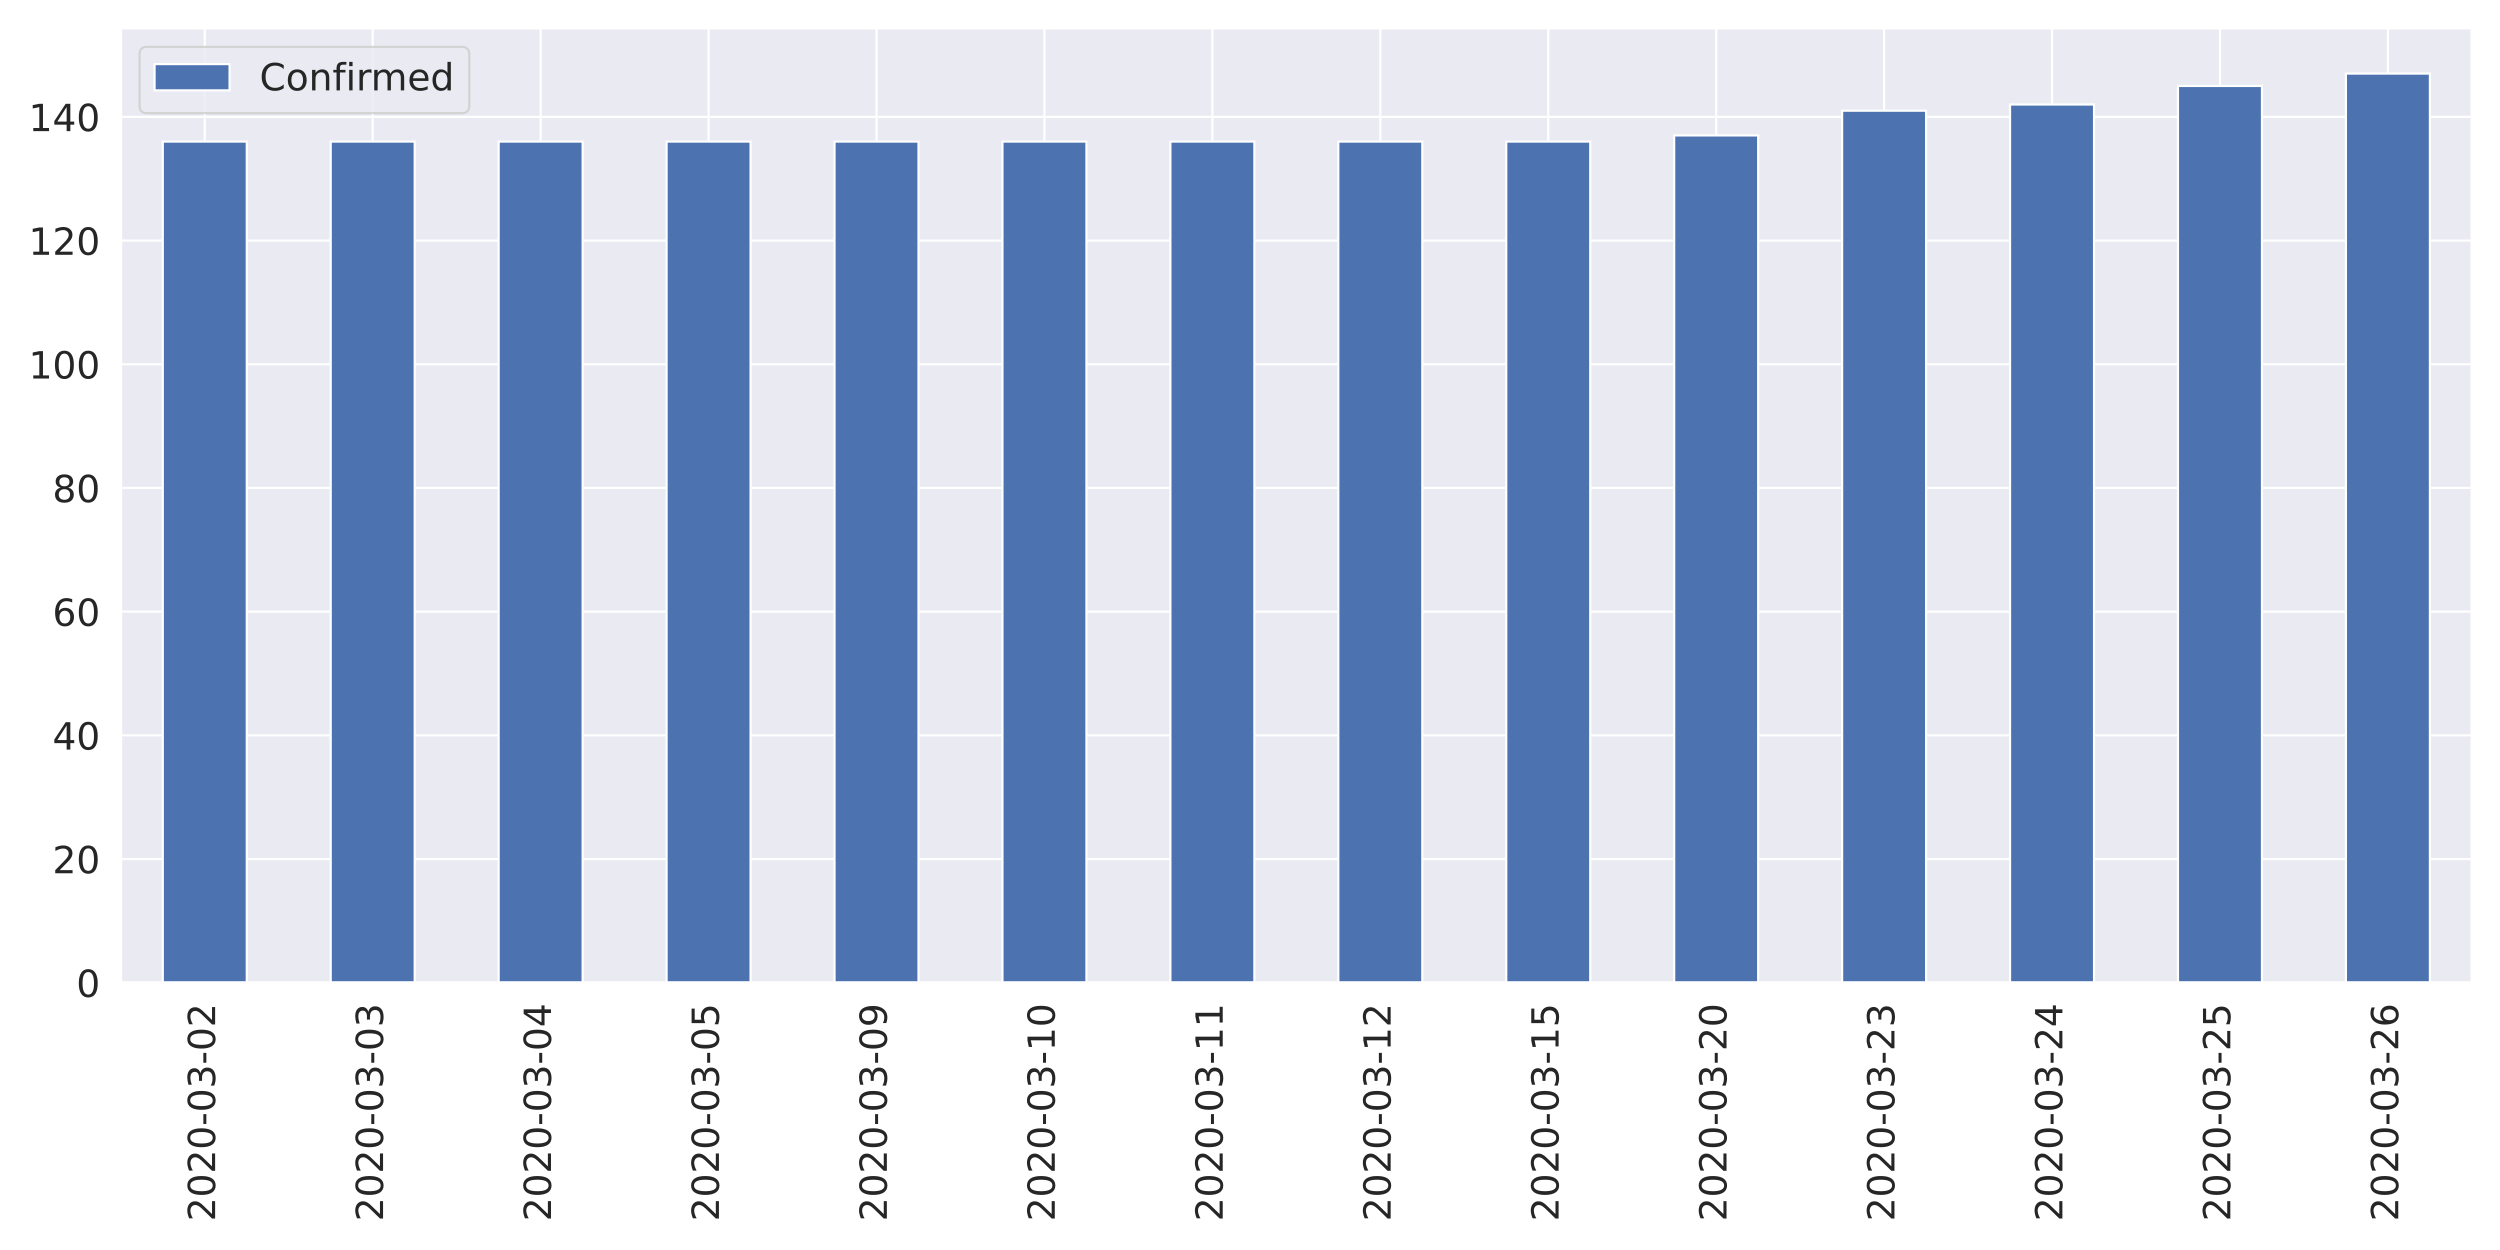
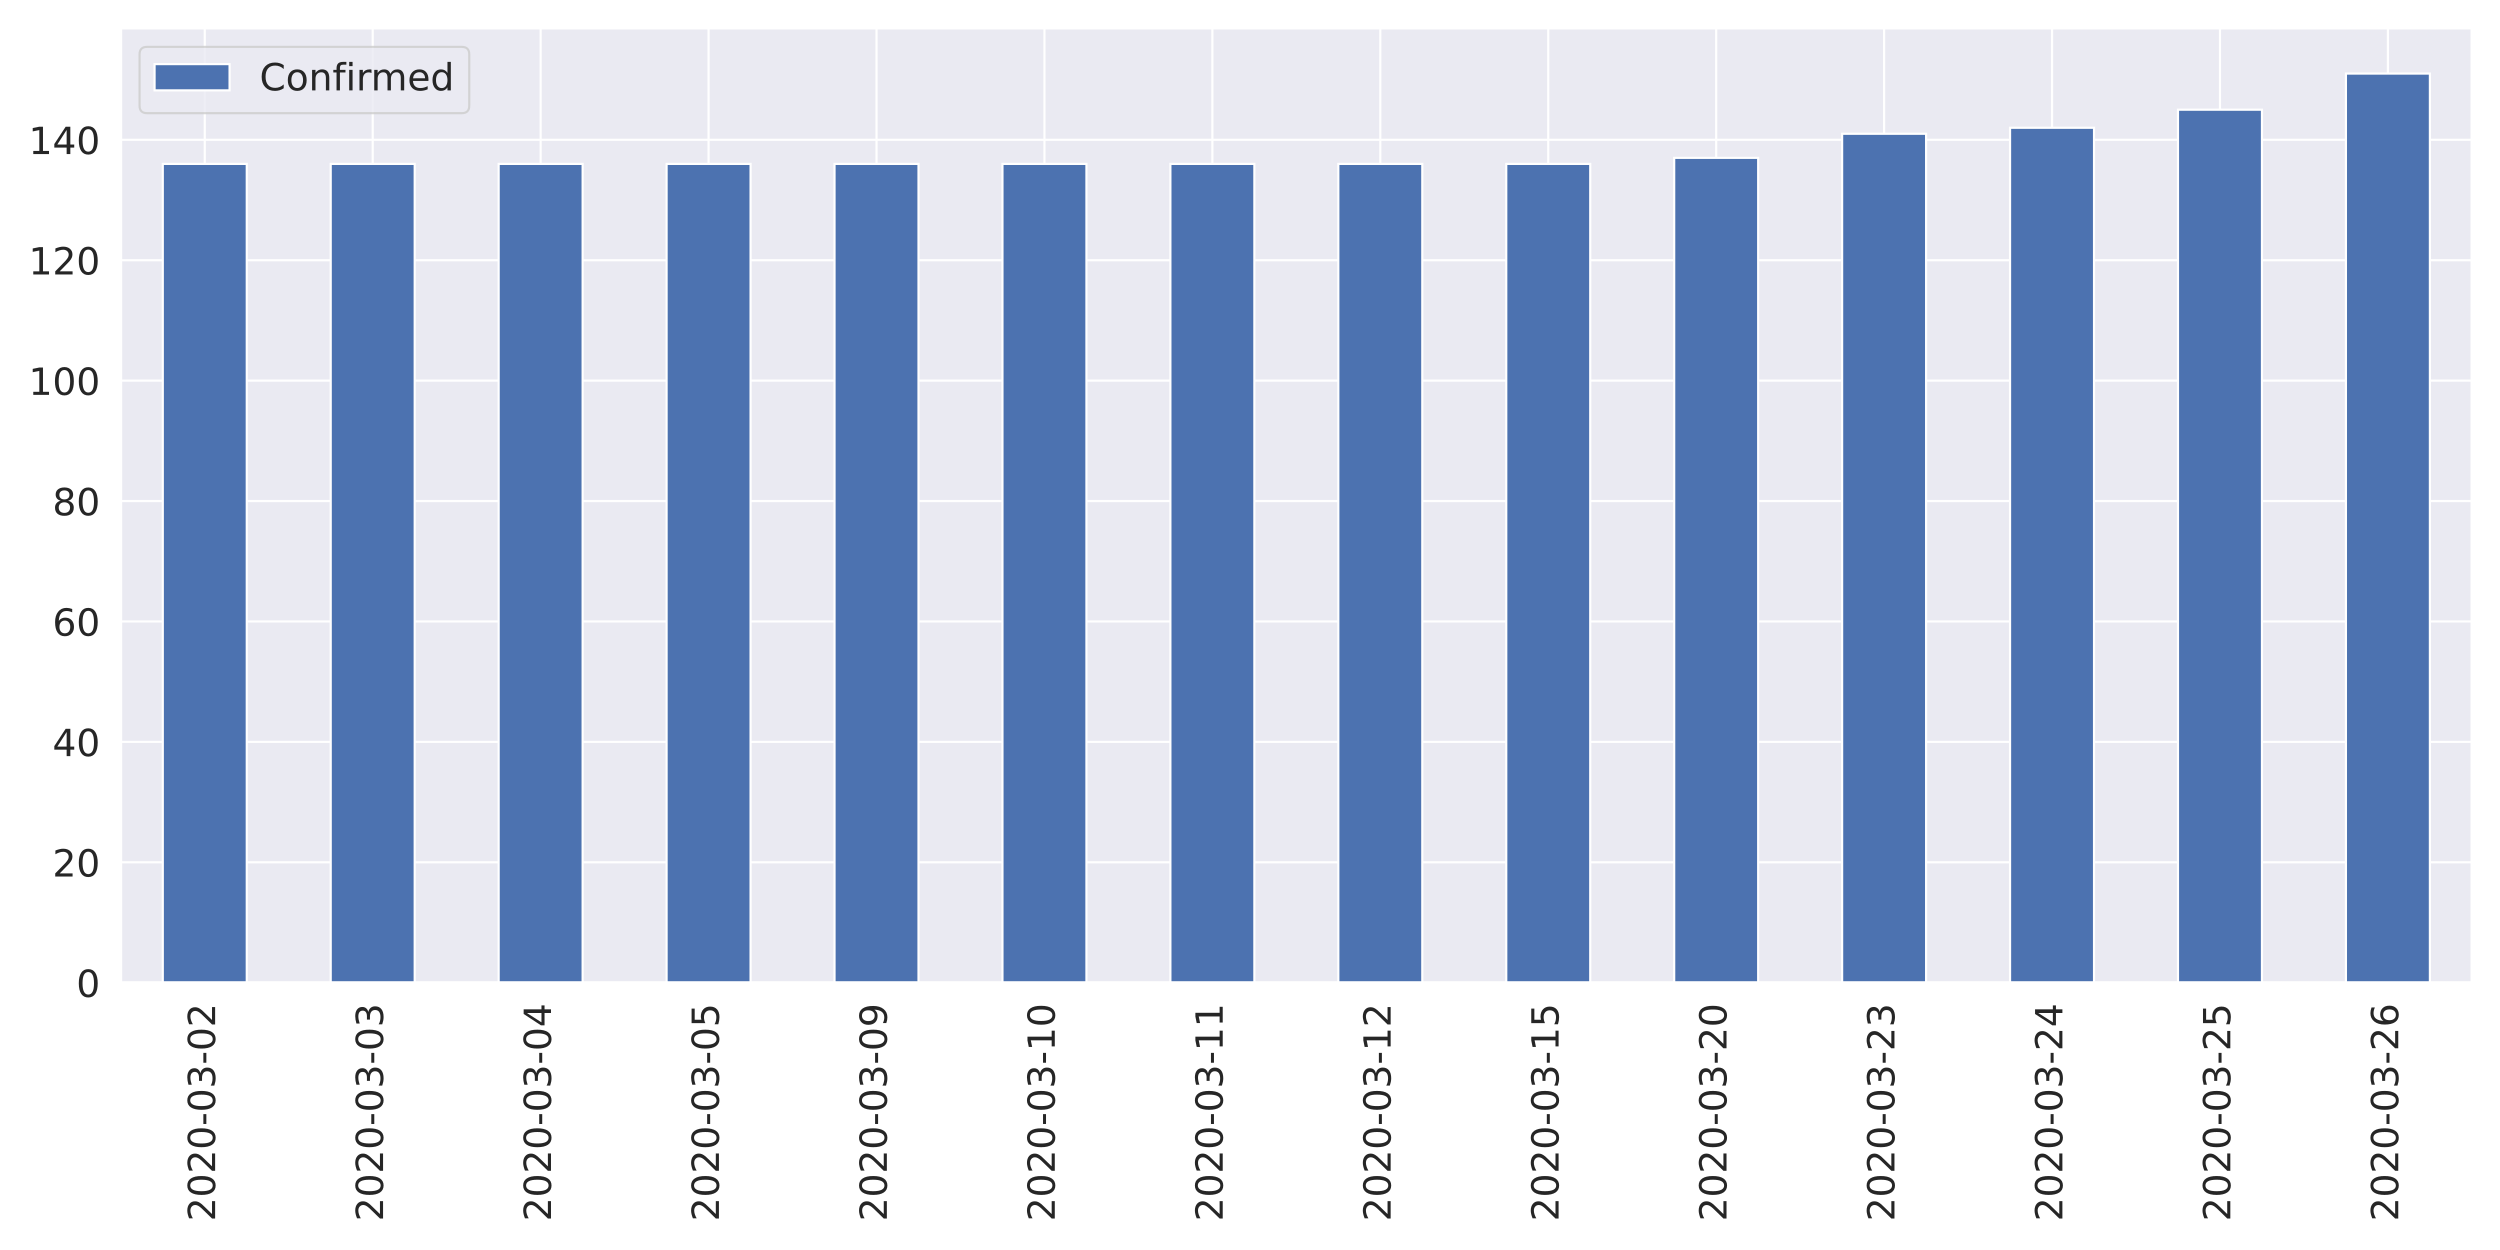
<svg xmlns="http://www.w3.org/2000/svg" xmlns:xlink="http://www.w3.org/1999/xlink" height="576pt" version="1.1" viewBox="0 0 1152 576" width="1152pt">
  <defs>
    <style type="text/css">
*{stroke-linecap:butt;stroke-linejoin:round;}
  </style>
  </defs>
  <g id="figure_1">
    <g id="patch_1">
      <path d="M 0 576  L 1152 576  L 1152 0  L 0 0  z " style="fill:#ffffff;" />
    </g>
    <g id="axes_1">
      <g id="patch_2">
        <path d="M 55.67 452.83  L 1139.04 452.83  L 1139.04 12.96  L 55.67 12.96  z " style="fill:#eaeaf2;" />
      </g>
      <g id="matplotlib.axis_1">
        <g id="xtick_1">
          <g id="line2d_1">
            <path clip-path="url(#p32ae984a57)" d="M 94.362 452.83  L 94.362 12.96  " style="fill:none;stroke:#ffffff;stroke-linecap:round;" />
          </g>
          <g id="text_1">
            <defs>
              <path d="M 19.188 8.297  L 53.609 8.297  L 53.609 0  L 7.328 0  L 7.328 8.297  Q 12.938 14.109 22.625 23.891  Q 32.328 33.688 34.812 36.531  Q 39.547 41.844 41.422 45.531  Q 43.312 49.219 43.312 52.781  Q 43.312 58.594 39.234 62.25  Q 35.156 65.922 28.609 65.922  Q 23.969 65.922 18.812 64.312  Q 13.672 62.703 7.812 59.422  L 7.812 69.391  Q 13.766 71.781 18.938 73  Q 24.125 74.219 28.422 74.219  Q 39.75 74.219 46.484 68.547  Q 53.219 62.891 53.219 53.422  Q 53.219 48.922 51.531 44.891  Q 49.859 40.875 45.406 35.406  Q 44.188 33.984 37.641 27.219  Q 31.109 20.453 19.188 8.297  z " id="DejaVuSans-50" />
              <path d="M 31.781 66.406  Q 24.172 66.406 20.328 58.906  Q 16.5 51.422 16.5 36.375  Q 16.5 21.391 20.328 13.891  Q 24.172 6.391 31.781 6.391  Q 39.453 6.391 43.281 13.891  Q 47.125 21.391 47.125 36.375  Q 47.125 51.422 43.281 58.906  Q 39.453 66.406 31.781 66.406  z M 31.781 74.219  Q 44.047 74.219 50.516 64.516  Q 56.984 54.828 56.984 36.375  Q 56.984 17.969 50.516 8.266  Q 44.047 -1.422 31.781 -1.422  Q 19.531 -1.422 13.062 8.266  Q 6.594 17.969 6.594 36.375  Q 6.594 54.828 13.062 64.516  Q 19.531 74.219 31.781 74.219  z " id="DejaVuSans-48" />
              <path d="M 4.891 31.391  L 31.203 31.391  L 31.203 23.391  L 4.891 23.391  z " id="DejaVuSans-45" />
              <path d="M 40.578 39.312  Q 47.656 37.797 51.625 33  Q 55.609 28.219 55.609 21.188  Q 55.609 10.406 48.188 4.484  Q 40.766 -1.422 27.094 -1.422  Q 22.516 -1.422 17.656 -0.516  Q 12.797 0.391 7.625 2.203  L 7.625 11.719  Q 11.719 9.328 16.594 8.109  Q 21.484 6.891 26.812 6.891  Q 36.078 6.891 40.938 10.547  Q 45.797 14.203 45.797 21.188  Q 45.797 27.641 41.281 31.266  Q 36.766 34.906 28.719 34.906  L 20.219 34.906  L 20.219 43.016  L 29.109 43.016  Q 36.375 43.016 40.234 45.922  Q 44.094 48.828 44.094 54.297  Q 44.094 59.906 40.109 62.906  Q 36.141 65.922 28.719 65.922  Q 24.656 65.922 20.016 65.031  Q 15.375 64.156 9.812 62.312  L 9.812 71.094  Q 15.438 72.656 20.344 73.438  Q 25.25 74.219 29.594 74.219  Q 40.828 74.219 47.359 69.109  Q 53.906 64.016 53.906 55.328  Q 53.906 49.266 50.438 45.094  Q 46.969 40.922 40.578 39.312  z " id="DejaVuSans-51" />
            </defs>
            <g style="fill:#262626;" transform="translate(99.12999 562.7538)rotate(-90)scale(0.1728 -0.1728)">
              <use xlink:href="#DejaVuSans-50" />
              <use x="63.623" xlink:href="#DejaVuSans-48" />
              <use x="127.246" xlink:href="#DejaVuSans-50" />
              <use x="190.869" xlink:href="#DejaVuSans-48" />
              <use x="254.492" xlink:href="#DejaVuSans-45" />
              <use x="290.576" xlink:href="#DejaVuSans-48" />
              <use x="354.199" xlink:href="#DejaVuSans-51" />
              <use x="417.822" xlink:href="#DejaVuSans-45" />
              <use x="453.906" xlink:href="#DejaVuSans-48" />
              <use x="517.529" xlink:href="#DejaVuSans-50" />
            </g>
          </g>
        </g>
        <g id="xtick_2">
          <g id="line2d_2">
            <path clip-path="url(#p32ae984a57)" d="M 171.745 452.83  L 171.745 12.96  " style="fill:none;stroke:#ffffff;stroke-linecap:round;" />
          </g>
          <g id="text_2">
            <g style="fill:#262626;" transform="translate(176.5136 562.7538)rotate(-90)scale(0.1728 -0.1728)">
              <use xlink:href="#DejaVuSans-50" />
              <use x="63.623" xlink:href="#DejaVuSans-48" />
              <use x="127.246" xlink:href="#DejaVuSans-50" />
              <use x="190.869" xlink:href="#DejaVuSans-48" />
              <use x="254.492" xlink:href="#DejaVuSans-45" />
              <use x="290.576" xlink:href="#DejaVuSans-48" />
              <use x="354.199" xlink:href="#DejaVuSans-51" />
              <use x="417.822" xlink:href="#DejaVuSans-45" />
              <use x="453.906" xlink:href="#DejaVuSans-48" />
              <use x="517.529" xlink:href="#DejaVuSans-51" />
            </g>
          </g>
        </g>
        <g id="xtick_3">
          <g id="line2d_3">
            <path clip-path="url(#p32ae984a57)" d="M 249.129 452.83  L 249.129 12.96  " style="fill:none;stroke:#ffffff;stroke-linecap:round;" />
          </g>
          <g id="text_3">
            <defs>
              <path d="M 37.797 64.312  L 12.891 25.391  L 37.797 25.391  z M 35.203 72.906  L 47.609 72.906  L 47.609 25.391  L 58.016 25.391  L 58.016 17.188  L 47.609 17.188  L 47.609 0  L 37.797 0  L 37.797 17.188  L 4.891 17.188  L 4.891 26.703  z " id="DejaVuSans-52" />
            </defs>
            <g style="fill:#262626;" transform="translate(253.8971 562.7538)rotate(-90)scale(0.1728 -0.1728)">
              <use xlink:href="#DejaVuSans-50" />
              <use x="63.623" xlink:href="#DejaVuSans-48" />
              <use x="127.246" xlink:href="#DejaVuSans-50" />
              <use x="190.869" xlink:href="#DejaVuSans-48" />
              <use x="254.492" xlink:href="#DejaVuSans-45" />
              <use x="290.576" xlink:href="#DejaVuSans-48" />
              <use x="354.199" xlink:href="#DejaVuSans-51" />
              <use x="417.822" xlink:href="#DejaVuSans-45" />
              <use x="453.906" xlink:href="#DejaVuSans-48" />
              <use x="517.529" xlink:href="#DejaVuSans-52" />
            </g>
          </g>
        </g>
        <g id="xtick_4">
          <g id="line2d_4">
            <path clip-path="url(#p32ae984a57)" d="M 326.512 452.83  L 326.512 12.96  " style="fill:none;stroke:#ffffff;stroke-linecap:round;" />
          </g>
          <g id="text_4">
            <defs>
              <path d="M 10.797 72.906  L 49.516 72.906  L 49.516 64.594  L 19.828 64.594  L 19.828 46.734  Q 21.969 47.469 24.109 47.828  Q 26.266 48.188 28.422 48.188  Q 40.625 48.188 47.75 41.5  Q 54.891 34.812 54.891 23.391  Q 54.891 11.625 47.562 5.094  Q 40.234 -1.422 26.906 -1.422  Q 22.312 -1.422 17.547 -0.641  Q 12.797 0.141 7.719 1.703  L 7.719 11.625  Q 12.109 9.234 16.797 8.062  Q 21.484 6.891 26.703 6.891  Q 35.156 6.891 40.078 11.328  Q 45.016 15.766 45.016 23.391  Q 45.016 31 40.078 35.438  Q 35.156 39.891 26.703 39.891  Q 22.75 39.891 18.812 39.016  Q 14.891 38.141 10.797 36.281  z " id="DejaVuSans-53" />
            </defs>
            <g style="fill:#262626;" transform="translate(331.2807 562.7538)rotate(-90)scale(0.1728 -0.1728)">
              <use xlink:href="#DejaVuSans-50" />
              <use x="63.623" xlink:href="#DejaVuSans-48" />
              <use x="127.246" xlink:href="#DejaVuSans-50" />
              <use x="190.869" xlink:href="#DejaVuSans-48" />
              <use x="254.492" xlink:href="#DejaVuSans-45" />
              <use x="290.576" xlink:href="#DejaVuSans-48" />
              <use x="354.199" xlink:href="#DejaVuSans-51" />
              <use x="417.822" xlink:href="#DejaVuSans-45" />
              <use x="453.906" xlink:href="#DejaVuSans-48" />
              <use x="517.529" xlink:href="#DejaVuSans-53" />
            </g>
          </g>
        </g>
        <g id="xtick_5">
          <g id="line2d_5">
            <path clip-path="url(#p32ae984a57)" d="M 403.896 452.83  L 403.896 12.96  " style="fill:none;stroke:#ffffff;stroke-linecap:round;" />
          </g>
          <g id="text_5">
            <defs>
              <path d="M 10.984 1.516  L 10.984 10.5  Q 14.703 8.734 18.5 7.812  Q 22.312 6.891 25.984 6.891  Q 35.75 6.891 40.891 13.453  Q 46.047 20.016 46.781 33.406  Q 43.953 29.203 39.594 26.953  Q 35.25 24.703 29.984 24.703  Q 19.047 24.703 12.672 31.312  Q 6.297 37.938 6.297 49.422  Q 6.297 60.641 12.938 67.422  Q 19.578 74.219 30.609 74.219  Q 43.266 74.219 49.922 64.516  Q 56.594 54.828 56.594 36.375  Q 56.594 19.141 48.406 8.859  Q 40.234 -1.422 26.422 -1.422  Q 22.703 -1.422 18.891 -0.688  Q 15.094 0.047 10.984 1.516  z M 30.609 32.422  Q 37.25 32.422 41.125 36.953  Q 45.016 41.5 45.016 49.422  Q 45.016 57.281 41.125 61.844  Q 37.25 66.406 30.609 66.406  Q 23.969 66.406 20.094 61.844  Q 16.219 57.281 16.219 49.422  Q 16.219 41.5 20.094 36.953  Q 23.969 32.422 30.609 32.422  z " id="DejaVuSans-57" />
            </defs>
            <g style="fill:#262626;" transform="translate(408.6643 562.7538)rotate(-90)scale(0.1728 -0.1728)">
              <use xlink:href="#DejaVuSans-50" />
              <use x="63.623" xlink:href="#DejaVuSans-48" />
              <use x="127.246" xlink:href="#DejaVuSans-50" />
              <use x="190.869" xlink:href="#DejaVuSans-48" />
              <use x="254.492" xlink:href="#DejaVuSans-45" />
              <use x="290.576" xlink:href="#DejaVuSans-48" />
              <use x="354.199" xlink:href="#DejaVuSans-51" />
              <use x="417.822" xlink:href="#DejaVuSans-45" />
              <use x="453.906" xlink:href="#DejaVuSans-48" />
              <use x="517.529" xlink:href="#DejaVuSans-57" />
            </g>
          </g>
        </g>
        <g id="xtick_6">
          <g id="line2d_6">
            <path clip-path="url(#p32ae984a57)" d="M 481.28 452.83  L 481.28 12.96  " style="fill:none;stroke:#ffffff;stroke-linecap:round;" />
          </g>
          <g id="text_6">
            <defs>
              <path d="M 12.406 8.297  L 28.516 8.297  L 28.516 63.922  L 10.984 60.406  L 10.984 69.391  L 28.422 72.906  L 38.281 72.906  L 38.281 8.297  L 54.391 8.297  L 54.391 0  L 12.406 0  z " id="DejaVuSans-49" />
            </defs>
            <g style="fill:#262626;" transform="translate(486.0478 562.7538)rotate(-90)scale(0.1728 -0.1728)">
              <use xlink:href="#DejaVuSans-50" />
              <use x="63.623" xlink:href="#DejaVuSans-48" />
              <use x="127.246" xlink:href="#DejaVuSans-50" />
              <use x="190.869" xlink:href="#DejaVuSans-48" />
              <use x="254.492" xlink:href="#DejaVuSans-45" />
              <use x="290.576" xlink:href="#DejaVuSans-48" />
              <use x="354.199" xlink:href="#DejaVuSans-51" />
              <use x="417.822" xlink:href="#DejaVuSans-45" />
              <use x="453.906" xlink:href="#DejaVuSans-49" />
              <use x="517.529" xlink:href="#DejaVuSans-48" />
            </g>
          </g>
        </g>
        <g id="xtick_7">
          <g id="line2d_7">
            <path clip-path="url(#p32ae984a57)" d="M 558.663 452.83  L 558.663 12.96  " style="fill:none;stroke:#ffffff;stroke-linecap:round;" />
          </g>
          <g id="text_7">
            <g style="fill:#262626;" transform="translate(563.4314 562.7538)rotate(-90)scale(0.1728 -0.1728)">
              <use xlink:href="#DejaVuSans-50" />
              <use x="63.623" xlink:href="#DejaVuSans-48" />
              <use x="127.246" xlink:href="#DejaVuSans-50" />
              <use x="190.869" xlink:href="#DejaVuSans-48" />
              <use x="254.492" xlink:href="#DejaVuSans-45" />
              <use x="290.576" xlink:href="#DejaVuSans-48" />
              <use x="354.199" xlink:href="#DejaVuSans-51" />
              <use x="417.822" xlink:href="#DejaVuSans-45" />
              <use x="453.906" xlink:href="#DejaVuSans-49" />
              <use x="517.529" xlink:href="#DejaVuSans-49" />
            </g>
          </g>
        </g>
        <g id="xtick_8">
          <g id="line2d_8">
            <path clip-path="url(#p32ae984a57)" d="M 636.047 452.83  L 636.047 12.96  " style="fill:none;stroke:#ffffff;stroke-linecap:round;" />
          </g>
          <g id="text_8">
            <g style="fill:#262626;" transform="translate(640.815 562.7538)rotate(-90)scale(0.1728 -0.1728)">
              <use xlink:href="#DejaVuSans-50" />
              <use x="63.623" xlink:href="#DejaVuSans-48" />
              <use x="127.246" xlink:href="#DejaVuSans-50" />
              <use x="190.869" xlink:href="#DejaVuSans-48" />
              <use x="254.492" xlink:href="#DejaVuSans-45" />
              <use x="290.576" xlink:href="#DejaVuSans-48" />
              <use x="354.199" xlink:href="#DejaVuSans-51" />
              <use x="417.822" xlink:href="#DejaVuSans-45" />
              <use x="453.906" xlink:href="#DejaVuSans-49" />
              <use x="517.529" xlink:href="#DejaVuSans-50" />
            </g>
          </g>
        </g>
        <g id="xtick_9">
          <g id="line2d_9">
            <path clip-path="url(#p32ae984a57)" d="M 713.43 452.83  L 713.43 12.96  " style="fill:none;stroke:#ffffff;stroke-linecap:round;" />
          </g>
          <g id="text_9">
            <g style="fill:#262626;" transform="translate(718.1986 562.7538)rotate(-90)scale(0.1728 -0.1728)">
              <use xlink:href="#DejaVuSans-50" />
              <use x="63.623" xlink:href="#DejaVuSans-48" />
              <use x="127.246" xlink:href="#DejaVuSans-50" />
              <use x="190.869" xlink:href="#DejaVuSans-48" />
              <use x="254.492" xlink:href="#DejaVuSans-45" />
              <use x="290.576" xlink:href="#DejaVuSans-48" />
              <use x="354.199" xlink:href="#DejaVuSans-51" />
              <use x="417.822" xlink:href="#DejaVuSans-45" />
              <use x="453.906" xlink:href="#DejaVuSans-49" />
              <use x="517.529" xlink:href="#DejaVuSans-53" />
            </g>
          </g>
        </g>
        <g id="xtick_10">
          <g id="line2d_10">
            <path clip-path="url(#p32ae984a57)" d="M 790.814 452.83  L 790.814 12.96  " style="fill:none;stroke:#ffffff;stroke-linecap:round;" />
          </g>
          <g id="text_10">
            <g style="fill:#262626;" transform="translate(795.5821 562.7538)rotate(-90)scale(0.1728 -0.1728)">
              <use xlink:href="#DejaVuSans-50" />
              <use x="63.623" xlink:href="#DejaVuSans-48" />
              <use x="127.246" xlink:href="#DejaVuSans-50" />
              <use x="190.869" xlink:href="#DejaVuSans-48" />
              <use x="254.492" xlink:href="#DejaVuSans-45" />
              <use x="290.576" xlink:href="#DejaVuSans-48" />
              <use x="354.199" xlink:href="#DejaVuSans-51" />
              <use x="417.822" xlink:href="#DejaVuSans-45" />
              <use x="453.906" xlink:href="#DejaVuSans-50" />
              <use x="517.529" xlink:href="#DejaVuSans-48" />
            </g>
          </g>
        </g>
        <g id="xtick_11">
          <g id="line2d_11">
            <path clip-path="url(#p32ae984a57)" d="M 868.197 452.83  L 868.197 12.96  " style="fill:none;stroke:#ffffff;stroke-linecap:round;" />
          </g>
          <g id="text_11">
            <g style="fill:#262626;" transform="translate(872.9657 562.7538)rotate(-90)scale(0.1728 -0.1728)">
              <use xlink:href="#DejaVuSans-50" />
              <use x="63.623" xlink:href="#DejaVuSans-48" />
              <use x="127.246" xlink:href="#DejaVuSans-50" />
              <use x="190.869" xlink:href="#DejaVuSans-48" />
              <use x="254.492" xlink:href="#DejaVuSans-45" />
              <use x="290.576" xlink:href="#DejaVuSans-48" />
              <use x="354.199" xlink:href="#DejaVuSans-51" />
              <use x="417.822" xlink:href="#DejaVuSans-45" />
              <use x="453.906" xlink:href="#DejaVuSans-50" />
              <use x="517.529" xlink:href="#DejaVuSans-51" />
            </g>
          </g>
        </g>
        <g id="xtick_12">
          <g id="line2d_12">
            <path clip-path="url(#p32ae984a57)" d="M 945.581 452.83  L 945.581 12.96  " style="fill:none;stroke:#ffffff;stroke-linecap:round;" />
          </g>
          <g id="text_12">
            <g style="fill:#262626;" transform="translate(950.3493 562.7538)rotate(-90)scale(0.1728 -0.1728)">
              <use xlink:href="#DejaVuSans-50" />
              <use x="63.623" xlink:href="#DejaVuSans-48" />
              <use x="127.246" xlink:href="#DejaVuSans-50" />
              <use x="190.869" xlink:href="#DejaVuSans-48" />
              <use x="254.492" xlink:href="#DejaVuSans-45" />
              <use x="290.576" xlink:href="#DejaVuSans-48" />
              <use x="354.199" xlink:href="#DejaVuSans-51" />
              <use x="417.822" xlink:href="#DejaVuSans-45" />
              <use x="453.906" xlink:href="#DejaVuSans-50" />
              <use x="517.529" xlink:href="#DejaVuSans-52" />
            </g>
          </g>
        </g>
        <g id="xtick_13">
          <g id="line2d_13">
            <path clip-path="url(#p32ae984a57)" d="M 1022.965 452.83  L 1022.965 12.96  " style="fill:none;stroke:#ffffff;stroke-linecap:round;" />
          </g>
          <g id="text_13">
            <g style="fill:#262626;" transform="translate(1027.733 562.7538)rotate(-90)scale(0.1728 -0.1728)">
              <use xlink:href="#DejaVuSans-50" />
              <use x="63.623" xlink:href="#DejaVuSans-48" />
              <use x="127.246" xlink:href="#DejaVuSans-50" />
              <use x="190.869" xlink:href="#DejaVuSans-48" />
              <use x="254.492" xlink:href="#DejaVuSans-45" />
              <use x="290.576" xlink:href="#DejaVuSans-48" />
              <use x="354.199" xlink:href="#DejaVuSans-51" />
              <use x="417.822" xlink:href="#DejaVuSans-45" />
              <use x="453.906" xlink:href="#DejaVuSans-50" />
              <use x="517.529" xlink:href="#DejaVuSans-53" />
            </g>
          </g>
        </g>
        <g id="xtick_14">
          <g id="line2d_14">
            <path clip-path="url(#p32ae984a57)" d="M 1100.348 452.83  L 1100.348 12.96  " style="fill:none;stroke:#ffffff;stroke-linecap:round;" />
          </g>
          <g id="text_14">
            <defs>
              <path d="M 33.016 40.375  Q 26.375 40.375 22.484 35.828  Q 18.609 31.297 18.609 23.391  Q 18.609 15.531 22.484 10.953  Q 26.375 6.391 33.016 6.391  Q 39.656 6.391 43.531 10.953  Q 47.406 15.531 47.406 23.391  Q 47.406 31.297 43.531 35.828  Q 39.656 40.375 33.016 40.375  z M 52.594 71.297  L 52.594 62.312  Q 48.875 64.062 45.094 64.984  Q 41.312 65.922 37.594 65.922  Q 27.828 65.922 22.672 59.328  Q 17.531 52.734 16.797 39.406  Q 19.672 43.656 24.016 45.922  Q 28.375 48.188 33.594 48.188  Q 44.578 48.188 50.953 41.516  Q 57.328 34.859 57.328 23.391  Q 57.328 12.156 50.688 5.359  Q 44.047 -1.422 33.016 -1.422  Q 20.359 -1.422 13.672 8.266  Q 6.984 17.969 6.984 36.375  Q 6.984 53.656 15.188 63.938  Q 23.391 74.219 37.203 74.219  Q 40.922 74.219 44.703 73.484  Q 48.484 72.75 52.594 71.297  z " id="DejaVuSans-54" />
            </defs>
            <g style="fill:#262626;" transform="translate(1105.116 562.7538)rotate(-90)scale(0.1728 -0.1728)">
              <use xlink:href="#DejaVuSans-50" />
              <use x="63.623" xlink:href="#DejaVuSans-48" />
              <use x="127.246" xlink:href="#DejaVuSans-50" />
              <use x="190.869" xlink:href="#DejaVuSans-48" />
              <use x="254.492" xlink:href="#DejaVuSans-45" />
              <use x="290.576" xlink:href="#DejaVuSans-48" />
              <use x="354.199" xlink:href="#DejaVuSans-51" />
              <use x="417.822" xlink:href="#DejaVuSans-45" />
              <use x="453.906" xlink:href="#DejaVuSans-50" />
              <use x="517.529" xlink:href="#DejaVuSans-54" />
            </g>
          </g>
        </g>
      </g>
      <g id="matplotlib.axis_2">
        <g id="ytick_1">
          <g id="line2d_15">
            <path clip-path="url(#p32ae984a57)" d="M 55.67 452.83  L 1139.04 452.83  " style="fill:none;stroke:#ffffff;stroke-linecap:round;" />
          </g>
          <g id="text_15">
            <g style="fill:#262626;" transform="translate(35.1756 459.3951)scale(0.1728 -0.1728)">
              <use xlink:href="#DejaVuSans-48" />
            </g>
          </g>
        </g>
        <g id="ytick_2">
          <g id="line2d_16">
-             <path clip-path="url(#p32ae984a57)" d="M 55.67 395.834  L 1139.04 395.834  " style="fill:none;stroke:#ffffff;stroke-linecap:round;" />
+             <path clip-path="url(#p32ae984a57)" d="M 55.67 397.343  L 1139.04 397.343  " style="fill:none;stroke:#ffffff;stroke-linecap:round;" />
          </g>
          <g id="text_16">
-             <g style="fill:#262626;" transform="translate(24.1812 402.3986)scale(0.1728 -0.1728)">
+             <g style="fill:#262626;" transform="translate(24.1812 403.9085)scale(0.1728 -0.1728)">
              <use xlink:href="#DejaVuSans-50" />
              <use x="63.623" xlink:href="#DejaVuSans-48" />
            </g>
          </g>
        </g>
        <g id="ytick_3">
          <g id="line2d_17">
-             <path clip-path="url(#p32ae984a57)" d="M 55.67 338.837  L 1139.04 338.837  " style="fill:none;stroke:#ffffff;stroke-linecap:round;" />
+             <path clip-path="url(#p32ae984a57)" d="M 55.67 341.857  L 1139.04 341.857  " style="fill:none;stroke:#ffffff;stroke-linecap:round;" />
          </g>
          <g id="text_17">
-             <g style="fill:#262626;" transform="translate(24.1812 345.4022)scale(0.1728 -0.1728)">
+             <g style="fill:#262626;" transform="translate(24.1812 348.4219)scale(0.1728 -0.1728)">
              <use xlink:href="#DejaVuSans-52" />
              <use x="63.623" xlink:href="#DejaVuSans-48" />
            </g>
          </g>
        </g>
        <g id="ytick_4">
          <g id="line2d_18">
-             <path clip-path="url(#p32ae984a57)" d="M 55.67 281.841  L 1139.04 281.841  " style="fill:none;stroke:#ffffff;stroke-linecap:round;" />
+             <path clip-path="url(#p32ae984a57)" d="M 55.67 286.37  L 1139.04 286.37  " style="fill:none;stroke:#ffffff;stroke-linecap:round;" />
          </g>
          <g id="text_18">
-             <g style="fill:#262626;" transform="translate(24.1812 288.4057)scale(0.1728 -0.1728)">
+             <g style="fill:#262626;" transform="translate(24.1812 292.9353)scale(0.1728 -0.1728)">
              <use xlink:href="#DejaVuSans-54" />
              <use x="63.623" xlink:href="#DejaVuSans-48" />
            </g>
          </g>
        </g>
        <g id="ytick_5">
          <g id="line2d_19">
-             <path clip-path="url(#p32ae984a57)" d="M 55.67 224.844  L 1139.04 224.844  " style="fill:none;stroke:#ffffff;stroke-linecap:round;" />
+             <path clip-path="url(#p32ae984a57)" d="M 55.67 230.884  L 1139.04 230.884  " style="fill:none;stroke:#ffffff;stroke-linecap:round;" />
          </g>
          <g id="text_19">
            <defs>
              <path d="M 31.781 34.625  Q 24.75 34.625 20.719 30.859  Q 16.703 27.094 16.703 20.516  Q 16.703 13.922 20.719 10.156  Q 24.75 6.391 31.781 6.391  Q 38.812 6.391 42.859 10.172  Q 46.922 13.969 46.922 20.516  Q 46.922 27.094 42.891 30.859  Q 38.875 34.625 31.781 34.625  z M 21.922 38.812  Q 15.578 40.375 12.031 44.719  Q 8.5 49.078 8.5 55.328  Q 8.5 64.062 14.719 69.141  Q 20.953 74.219 31.781 74.219  Q 42.672 74.219 48.875 69.141  Q 55.078 64.062 55.078 55.328  Q 55.078 49.078 51.531 44.719  Q 48 40.375 41.703 38.812  Q 48.828 37.156 52.797 32.312  Q 56.781 27.484 56.781 20.516  Q 56.781 9.906 50.312 4.234  Q 43.844 -1.422 31.781 -1.422  Q 19.734 -1.422 13.25 4.234  Q 6.781 9.906 6.781 20.516  Q 6.781 27.484 10.781 32.312  Q 14.797 37.156 21.922 38.812  z M 18.312 54.391  Q 18.312 48.734 21.844 45.562  Q 25.391 42.391 31.781 42.391  Q 38.141 42.391 41.719 45.562  Q 45.312 48.734 45.312 54.391  Q 45.312 60.062 41.719 63.234  Q 38.141 66.406 31.781 66.406  Q 25.391 66.406 21.844 63.234  Q 18.312 60.062 18.312 54.391  z " id="DejaVuSans-56" />
            </defs>
-             <g style="fill:#262626;" transform="translate(24.1812 231.4093)scale(0.1728 -0.1728)">
+             <g style="fill:#262626;" transform="translate(24.1812 237.4487)scale(0.1728 -0.1728)">
              <use xlink:href="#DejaVuSans-56" />
              <use x="63.623" xlink:href="#DejaVuSans-48" />
            </g>
          </g>
        </g>
        <g id="ytick_6">
          <g id="line2d_20">
-             <path clip-path="url(#p32ae984a57)" d="M 55.67 167.848  L 1139.04 167.848  " style="fill:none;stroke:#ffffff;stroke-linecap:round;" />
+             <path clip-path="url(#p32ae984a57)" d="M 55.67 175.397  L 1139.04 175.397  " style="fill:none;stroke:#ffffff;stroke-linecap:round;" />
          </g>
          <g id="text_20">
-             <g style="fill:#262626;" transform="translate(13.1868 174.4129)scale(0.1728 -0.1728)">
+             <g style="fill:#262626;" transform="translate(13.1868 181.9621)scale(0.1728 -0.1728)">
              <use xlink:href="#DejaVuSans-49" />
              <use x="63.623" xlink:href="#DejaVuSans-48" />
              <use x="127.246" xlink:href="#DejaVuSans-48" />
            </g>
          </g>
        </g>
        <g id="ytick_7">
          <g id="line2d_21">
-             <path clip-path="url(#p32ae984a57)" d="M 55.67 110.851  L 1139.04 110.851  " style="fill:none;stroke:#ffffff;stroke-linecap:round;" />
+             <path clip-path="url(#p32ae984a57)" d="M 55.67 119.91  L 1139.04 119.91  " style="fill:none;stroke:#ffffff;stroke-linecap:round;" />
          </g>
          <g id="text_21">
-             <g style="fill:#262626;" transform="translate(13.1868 117.4164)scale(0.1728 -0.1728)">
+             <g style="fill:#262626;" transform="translate(13.1868 126.4755)scale(0.1728 -0.1728)">
              <use xlink:href="#DejaVuSans-49" />
              <use x="63.623" xlink:href="#DejaVuSans-50" />
              <use x="127.246" xlink:href="#DejaVuSans-48" />
            </g>
          </g>
        </g>
        <g id="ytick_8">
          <g id="line2d_22">
-             <path clip-path="url(#p32ae984a57)" d="M 55.67 53.855  L 1139.04 53.855  " style="fill:none;stroke:#ffffff;stroke-linecap:round;" />
+             <path clip-path="url(#p32ae984a57)" d="M 55.67 64.424  L 1139.04 64.424  " style="fill:none;stroke:#ffffff;stroke-linecap:round;" />
          </g>
          <g id="text_22">
-             <g style="fill:#262626;" transform="translate(13.1868 60.41999)scale(0.1728 -0.1728)">
+             <g style="fill:#262626;" transform="translate(13.1868 70.98887)scale(0.1728 -0.1728)">
              <use xlink:href="#DejaVuSans-49" />
              <use x="63.623" xlink:href="#DejaVuSans-52" />
              <use x="127.246" xlink:href="#DejaVuSans-48" />
            </g>
          </g>
        </g>
      </g>
      <g id="patch_3">
-         <path clip-path="url(#p32ae984a57)" d="M 75.016 452.83  L 113.708 452.83  L 113.708 65.254  L 75.016 65.254  z " style="fill:#4c72b0;stroke:#ffffff;stroke-linejoin:miter;" />
+         <path clip-path="url(#p32ae984a57)" d="M 75.016 452.83  L 113.708 452.83  L 113.708 75.521  L 75.016 75.521  z " style="fill:#4c72b0;stroke:#ffffff;stroke-linejoin:miter;" />
      </g>
      <g id="patch_4">
-         <path clip-path="url(#p32ae984a57)" d="M 152.399 452.83  L 191.091 452.83  L 191.091 65.254  L 152.399 65.254  z " style="fill:#4c72b0;stroke:#ffffff;stroke-linejoin:miter;" />
+         <path clip-path="url(#p32ae984a57)" d="M 152.399 452.83  L 191.091 452.83  L 191.091 75.521  L 152.399 75.521  z " style="fill:#4c72b0;stroke:#ffffff;stroke-linejoin:miter;" />
      </g>
      <g id="patch_5">
-         <path clip-path="url(#p32ae984a57)" d="M 229.783 452.83  L 268.475 452.83  L 268.475 65.254  L 229.783 65.254  z " style="fill:#4c72b0;stroke:#ffffff;stroke-linejoin:miter;" />
+         <path clip-path="url(#p32ae984a57)" d="M 229.783 452.83  L 268.475 452.83  L 268.475 75.521  L 229.783 75.521  z " style="fill:#4c72b0;stroke:#ffffff;stroke-linejoin:miter;" />
      </g>
      <g id="patch_6">
-         <path clip-path="url(#p32ae984a57)" d="M 307.167 452.83  L 345.858 452.83  L 345.858 65.254  L 307.167 65.254  z " style="fill:#4c72b0;stroke:#ffffff;stroke-linejoin:miter;" />
+         <path clip-path="url(#p32ae984a57)" d="M 307.167 452.83  L 345.858 452.83  L 345.858 75.521  L 307.167 75.521  z " style="fill:#4c72b0;stroke:#ffffff;stroke-linejoin:miter;" />
      </g>
      <g id="patch_7">
-         <path clip-path="url(#p32ae984a57)" d="M 384.55 452.83  L 423.242 452.83  L 423.242 65.254  L 384.55 65.254  z " style="fill:#4c72b0;stroke:#ffffff;stroke-linejoin:miter;" />
+         <path clip-path="url(#p32ae984a57)" d="M 384.55 452.83  L 423.242 452.83  L 423.242 75.521  L 384.55 75.521  z " style="fill:#4c72b0;stroke:#ffffff;stroke-linejoin:miter;" />
      </g>
      <g id="patch_8">
-         <path clip-path="url(#p32ae984a57)" d="M 461.934 452.83  L 500.626 452.83  L 500.626 65.254  L 461.934 65.254  z " style="fill:#4c72b0;stroke:#ffffff;stroke-linejoin:miter;" />
+         <path clip-path="url(#p32ae984a57)" d="M 461.934 452.83  L 500.626 452.83  L 500.626 75.521  L 461.934 75.521  z " style="fill:#4c72b0;stroke:#ffffff;stroke-linejoin:miter;" />
      </g>
      <g id="patch_9">
-         <path clip-path="url(#p32ae984a57)" d="M 539.317 452.83  L 578.009 452.83  L 578.009 65.254  L 539.317 65.254  z " style="fill:#4c72b0;stroke:#ffffff;stroke-linejoin:miter;" />
+         <path clip-path="url(#p32ae984a57)" d="M 539.317 452.83  L 578.009 452.83  L 578.009 75.521  L 539.317 75.521  z " style="fill:#4c72b0;stroke:#ffffff;stroke-linejoin:miter;" />
      </g>
      <g id="patch_10">
-         <path clip-path="url(#p32ae984a57)" d="M 616.701 452.83  L 655.393 452.83  L 655.393 65.254  L 616.701 65.254  z " style="fill:#4c72b0;stroke:#ffffff;stroke-linejoin:miter;" />
+         <path clip-path="url(#p32ae984a57)" d="M 616.701 452.83  L 655.393 452.83  L 655.393 75.521  L 616.701 75.521  z " style="fill:#4c72b0;stroke:#ffffff;stroke-linejoin:miter;" />
      </g>
      <g id="patch_11">
-         <path clip-path="url(#p32ae984a57)" d="M 694.084 452.83  L 732.776 452.83  L 732.776 65.254  L 694.084 65.254  z " style="fill:#4c72b0;stroke:#ffffff;stroke-linejoin:miter;" />
+         <path clip-path="url(#p32ae984a57)" d="M 694.084 452.83  L 732.776 452.83  L 732.776 75.521  L 694.084 75.521  z " style="fill:#4c72b0;stroke:#ffffff;stroke-linejoin:miter;" />
      </g>
      <g id="patch_12">
-         <path clip-path="url(#p32ae984a57)" d="M 771.468 452.83  L 810.16 452.83  L 810.16 62.404  L 771.468 62.404  z " style="fill:#4c72b0;stroke:#ffffff;stroke-linejoin:miter;" />
+         <path clip-path="url(#p32ae984a57)" d="M 771.468 452.83  L 810.16 452.83  L 810.16 72.747  L 771.468 72.747  z " style="fill:#4c72b0;stroke:#ffffff;stroke-linejoin:miter;" />
      </g>
      <g id="patch_13">
-         <path clip-path="url(#p32ae984a57)" d="M 848.852 452.83  L 887.543 452.83  L 887.543 51.005  L 848.852 51.005  z " style="fill:#4c72b0;stroke:#ffffff;stroke-linejoin:miter;" />
+         <path clip-path="url(#p32ae984a57)" d="M 848.852 452.83  L 887.543 452.83  L 887.543 61.649  L 848.852 61.649  z " style="fill:#4c72b0;stroke:#ffffff;stroke-linejoin:miter;" />
      </g>
      <g id="patch_14">
-         <path clip-path="url(#p32ae984a57)" d="M 926.235 452.83  L 964.927 452.83  L 964.927 48.155  L 926.235 48.155  z " style="fill:#4c72b0;stroke:#ffffff;stroke-linejoin:miter;" />
+         <path clip-path="url(#p32ae984a57)" d="M 926.235 452.83  L 964.927 452.83  L 964.927 58.875  L 926.235 58.875  z " style="fill:#4c72b0;stroke:#ffffff;stroke-linejoin:miter;" />
      </g>
      <g id="patch_15">
-         <path clip-path="url(#p32ae984a57)" d="M 1003.619 452.83  L 1042.311 452.83  L 1042.311 39.606  L 1003.619 39.606  z " style="fill:#4c72b0;stroke:#ffffff;stroke-linejoin:miter;" />
+         <path clip-path="url(#p32ae984a57)" d="M 1003.619 452.83  L 1042.311 452.83  L 1042.311 50.552  L 1003.619 50.552  z " style="fill:#4c72b0;stroke:#ffffff;stroke-linejoin:miter;" />
      </g>
      <g id="patch_16">
        <path clip-path="url(#p32ae984a57)" d="M 1081.002 452.83  L 1119.694 452.83  L 1119.694 33.906  L 1081.002 33.906  z " style="fill:#4c72b0;stroke:#ffffff;stroke-linejoin:miter;" />
      </g>
      <g id="patch_17">
        <path d="M 55.67 452.83  L 55.67 12.96  " style="fill:none;stroke:#ffffff;stroke-linecap:square;stroke-linejoin:miter;stroke-width:1.25;" />
      </g>
      <g id="patch_18">
        <path d="M 1139.04 452.83  L 1139.04 12.96  " style="fill:none;stroke:#ffffff;stroke-linecap:square;stroke-linejoin:miter;stroke-width:1.25;" />
      </g>
      <g id="patch_19">
        <path d="M 55.67 452.83  L 1139.04 452.83  " style="fill:none;stroke:#ffffff;stroke-linecap:square;stroke-linejoin:miter;stroke-width:1.25;" />
      </g>
      <g id="patch_20">
        <path d="M 55.67 12.96  L 1139.04 12.96  " style="fill:none;stroke:#ffffff;stroke-linecap:square;stroke-linejoin:miter;stroke-width:1.25;" />
      </g>
      <g id="legend_1">
        <g id="patch_21">
          <path d="M 67.766 52.148  L 212.772 52.148  Q 216.228 52.148 216.228 48.692  L 216.228 25.056  Q 216.228 21.6 212.772 21.6  L 67.766 21.6  Q 64.31 21.6 64.31 25.056  L 64.31 48.692  Q 64.31 52.148 67.766 52.148  z " style="fill:#eaeaf2;opacity:0.8;stroke:#cccccc;stroke-linejoin:miter;" />
        </g>
        <g id="patch_22">
          <path d="M 71.222 41.642  L 105.782 41.642  L 105.782 29.546  L 71.222 29.546  z " style="fill:#4c72b0;stroke:#ffffff;stroke-linejoin:miter;" />
        </g>
        <g id="text_23">
          <defs>
            <path d="M 64.406 67.281  L 64.406 56.891  Q 59.422 61.531 53.781 63.812  Q 48.141 66.109 41.797 66.109  Q 29.297 66.109 22.656 58.469  Q 16.016 50.828 16.016 36.375  Q 16.016 21.969 22.656 14.328  Q 29.297 6.688 41.797 6.688  Q 48.141 6.688 53.781 8.984  Q 59.422 11.281 64.406 15.922  L 64.406 5.609  Q 59.234 2.094 53.438 0.328  Q 47.656 -1.422 41.219 -1.422  Q 24.656 -1.422 15.125 8.703  Q 5.609 18.844 5.609 36.375  Q 5.609 53.953 15.125 64.078  Q 24.656 74.219 41.219 74.219  Q 47.75 74.219 53.531 72.484  Q 59.328 70.75 64.406 67.281  z " id="DejaVuSans-67" />
            <path d="M 30.609 48.391  Q 23.391 48.391 19.188 42.75  Q 14.984 37.109 14.984 27.297  Q 14.984 17.484 19.156 11.844  Q 23.344 6.203 30.609 6.203  Q 37.797 6.203 41.984 11.859  Q 46.188 17.531 46.188 27.297  Q 46.188 37.016 41.984 42.703  Q 37.797 48.391 30.609 48.391  z M 30.609 56  Q 42.328 56 49.016 48.375  Q 55.719 40.766 55.719 27.297  Q 55.719 13.875 49.016 6.219  Q 42.328 -1.422 30.609 -1.422  Q 18.844 -1.422 12.172 6.219  Q 5.516 13.875 5.516 27.297  Q 5.516 40.766 12.172 48.375  Q 18.844 56 30.609 56  z " id="DejaVuSans-111" />
            <path d="M 54.891 33.016  L 54.891 0  L 45.906 0  L 45.906 32.719  Q 45.906 40.484 42.875 44.328  Q 39.844 48.188 33.797 48.188  Q 26.516 48.188 22.312 43.547  Q 18.109 38.922 18.109 30.906  L 18.109 0  L 9.078 0  L 9.078 54.688  L 18.109 54.688  L 18.109 46.188  Q 21.344 51.125 25.703 53.562  Q 30.078 56 35.797 56  Q 45.219 56 50.047 50.172  Q 54.891 44.344 54.891 33.016  z " id="DejaVuSans-110" />
            <path d="M 37.109 75.984  L 37.109 68.5  L 28.516 68.5  Q 23.688 68.5 21.797 66.547  Q 19.922 64.594 19.922 59.516  L 19.922 54.688  L 34.719 54.688  L 34.719 47.703  L 19.922 47.703  L 19.922 0  L 10.891 0  L 10.891 47.703  L 2.297 47.703  L 2.297 54.688  L 10.891 54.688  L 10.891 58.5  Q 10.891 67.625 15.141 71.797  Q 19.391 75.984 28.609 75.984  z " id="DejaVuSans-102" />
            <path d="M 9.422 54.688  L 18.406 54.688  L 18.406 0  L 9.422 0  z M 9.422 75.984  L 18.406 75.984  L 18.406 64.594  L 9.422 64.594  z " id="DejaVuSans-105" />
            <path d="M 41.109 46.297  Q 39.594 47.172 37.812 47.578  Q 36.031 48 33.891 48  Q 26.266 48 22.188 43.047  Q 18.109 38.094 18.109 28.812  L 18.109 0  L 9.078 0  L 9.078 54.688  L 18.109 54.688  L 18.109 46.188  Q 20.953 51.172 25.484 53.578  Q 30.031 56 36.531 56  Q 37.453 56 38.578 55.875  Q 39.703 55.766 41.062 55.516  z " id="DejaVuSans-114" />
            <path d="M 52 44.188  Q 55.375 50.25 60.062 53.125  Q 64.75 56 71.094 56  Q 79.641 56 84.281 50.016  Q 88.922 44.047 88.922 33.016  L 88.922 0  L 79.891 0  L 79.891 32.719  Q 79.891 40.578 77.094 44.375  Q 74.312 48.188 68.609 48.188  Q 61.625 48.188 57.562 43.547  Q 53.516 38.922 53.516 30.906  L 53.516 0  L 44.484 0  L 44.484 32.719  Q 44.484 40.625 41.703 44.406  Q 38.922 48.188 33.109 48.188  Q 26.219 48.188 22.156 43.531  Q 18.109 38.875 18.109 30.906  L 18.109 0  L 9.078 0  L 9.078 54.688  L 18.109 54.688  L 18.109 46.188  Q 21.188 51.219 25.484 53.609  Q 29.781 56 35.688 56  Q 41.656 56 45.828 52.969  Q 50 49.953 52 44.188  z " id="DejaVuSans-109" />
            <path d="M 56.203 29.594  L 56.203 25.203  L 14.891 25.203  Q 15.484 15.922 20.484 11.062  Q 25.484 6.203 34.422 6.203  Q 39.594 6.203 44.453 7.469  Q 49.312 8.734 54.109 11.281  L 54.109 2.781  Q 49.266 0.734 44.188 -0.344  Q 39.109 -1.422 33.891 -1.422  Q 20.797 -1.422 13.156 6.188  Q 5.516 13.812 5.516 26.812  Q 5.516 40.234 12.766 48.109  Q 20.016 56 32.328 56  Q 43.359 56 49.781 48.891  Q 56.203 41.797 56.203 29.594  z M 47.219 32.234  Q 47.125 39.594 43.094 43.984  Q 39.062 48.391 32.422 48.391  Q 24.906 48.391 20.391 44.141  Q 15.875 39.891 15.188 32.172  z " id="DejaVuSans-101" />
            <path d="M 45.406 46.391  L 45.406 75.984  L 54.391 75.984  L 54.391 0  L 45.406 0  L 45.406 8.203  Q 42.578 3.328 38.25 0.953  Q 33.938 -1.422 27.875 -1.422  Q 17.969 -1.422 11.734 6.484  Q 5.516 14.406 5.516 27.297  Q 5.516 40.188 11.734 48.094  Q 17.969 56 27.875 56  Q 33.938 56 38.25 53.625  Q 42.578 51.266 45.406 46.391  z M 14.797 27.297  Q 14.797 17.391 18.875 11.75  Q 22.953 6.109 30.078 6.109  Q 37.203 6.109 41.297 11.75  Q 45.406 17.391 45.406 27.297  Q 45.406 37.203 41.297 42.844  Q 37.203 48.484 30.078 48.484  Q 22.953 48.484 18.875 42.844  Q 14.797 37.203 14.797 27.297  z " id="DejaVuSans-100" />
          </defs>
          <g style="fill:#262626;" transform="translate(119.606 41.6421)scale(0.1728 -0.1728)">
            <use xlink:href="#DejaVuSans-67" />
            <use x="69.824" xlink:href="#DejaVuSans-111" />
            <use x="131.006" xlink:href="#DejaVuSans-110" />
            <use x="194.385" xlink:href="#DejaVuSans-102" />
            <use x="229.59" xlink:href="#DejaVuSans-105" />
            <use x="257.373" xlink:href="#DejaVuSans-114" />
            <use x="296.736" xlink:href="#DejaVuSans-109" />
            <use x="394.148" xlink:href="#DejaVuSans-101" />
            <use x="455.672" xlink:href="#DejaVuSans-100" />
          </g>
        </g>
      </g>
    </g>
  </g>
  <defs>
    <clipPath id="p32ae984a57">
      <rect height="439.87" width="1083.37" x="55.67" y="12.96" />
    </clipPath>
  </defs>
</svg>
